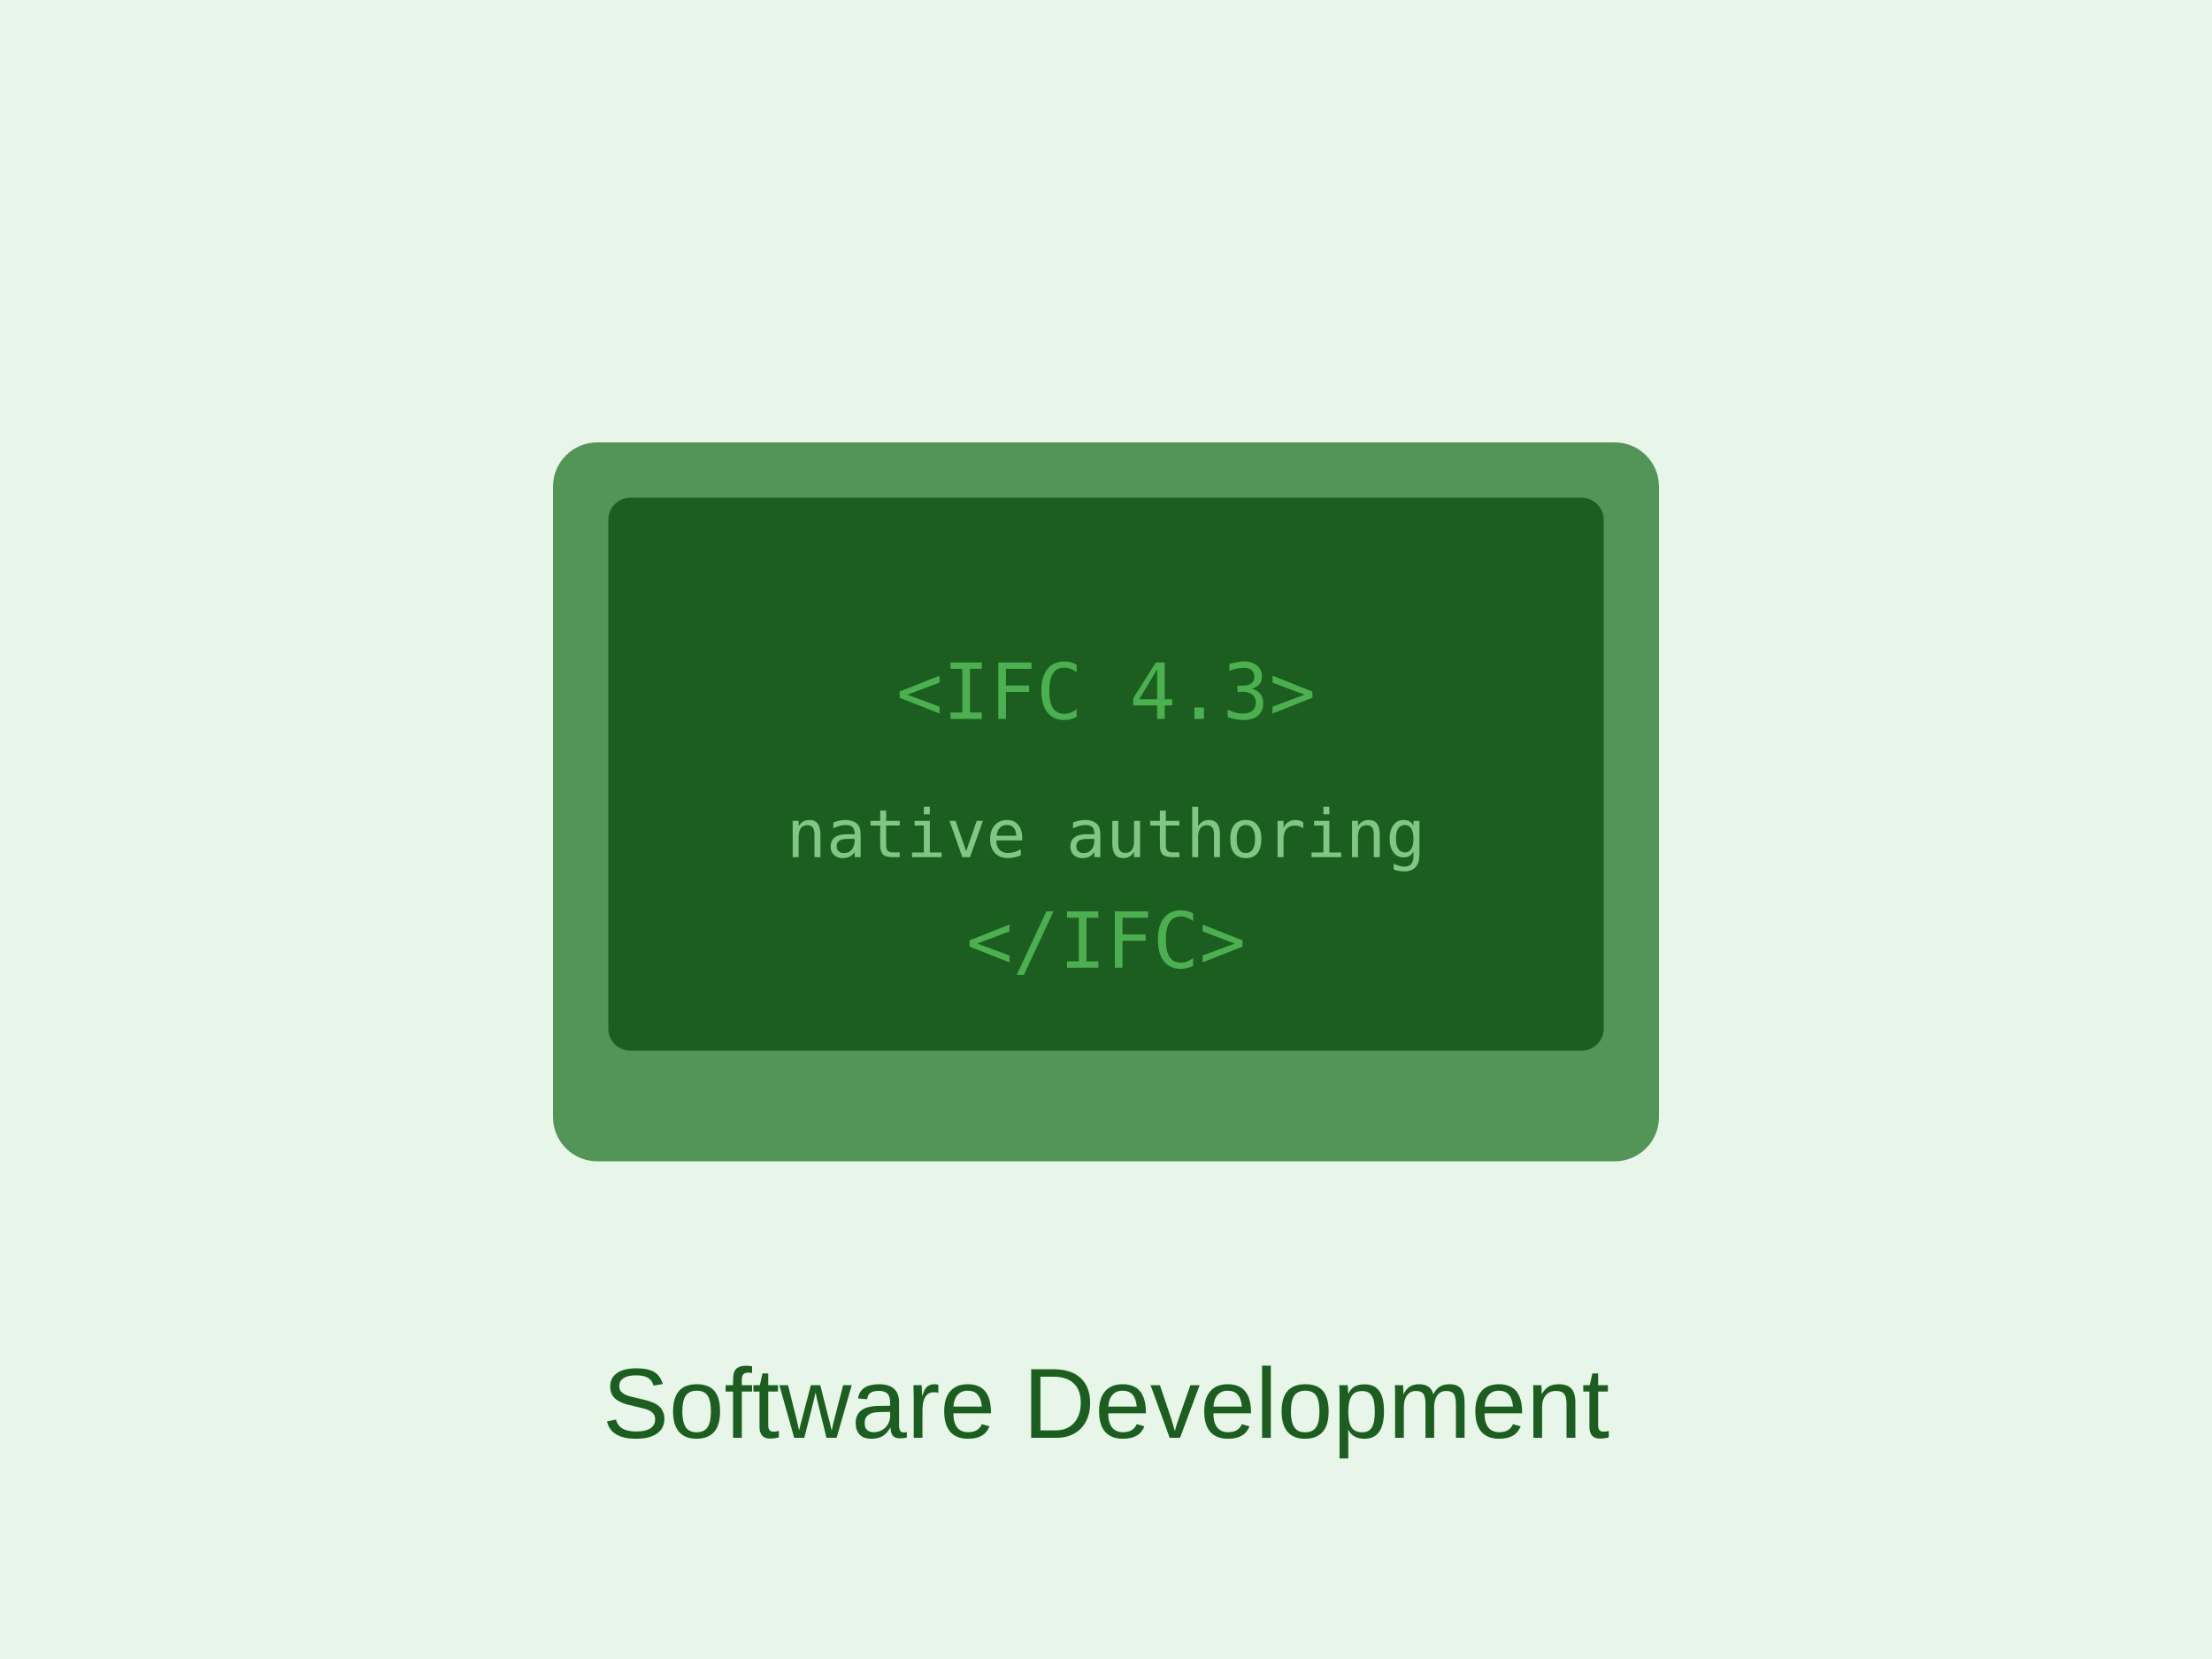
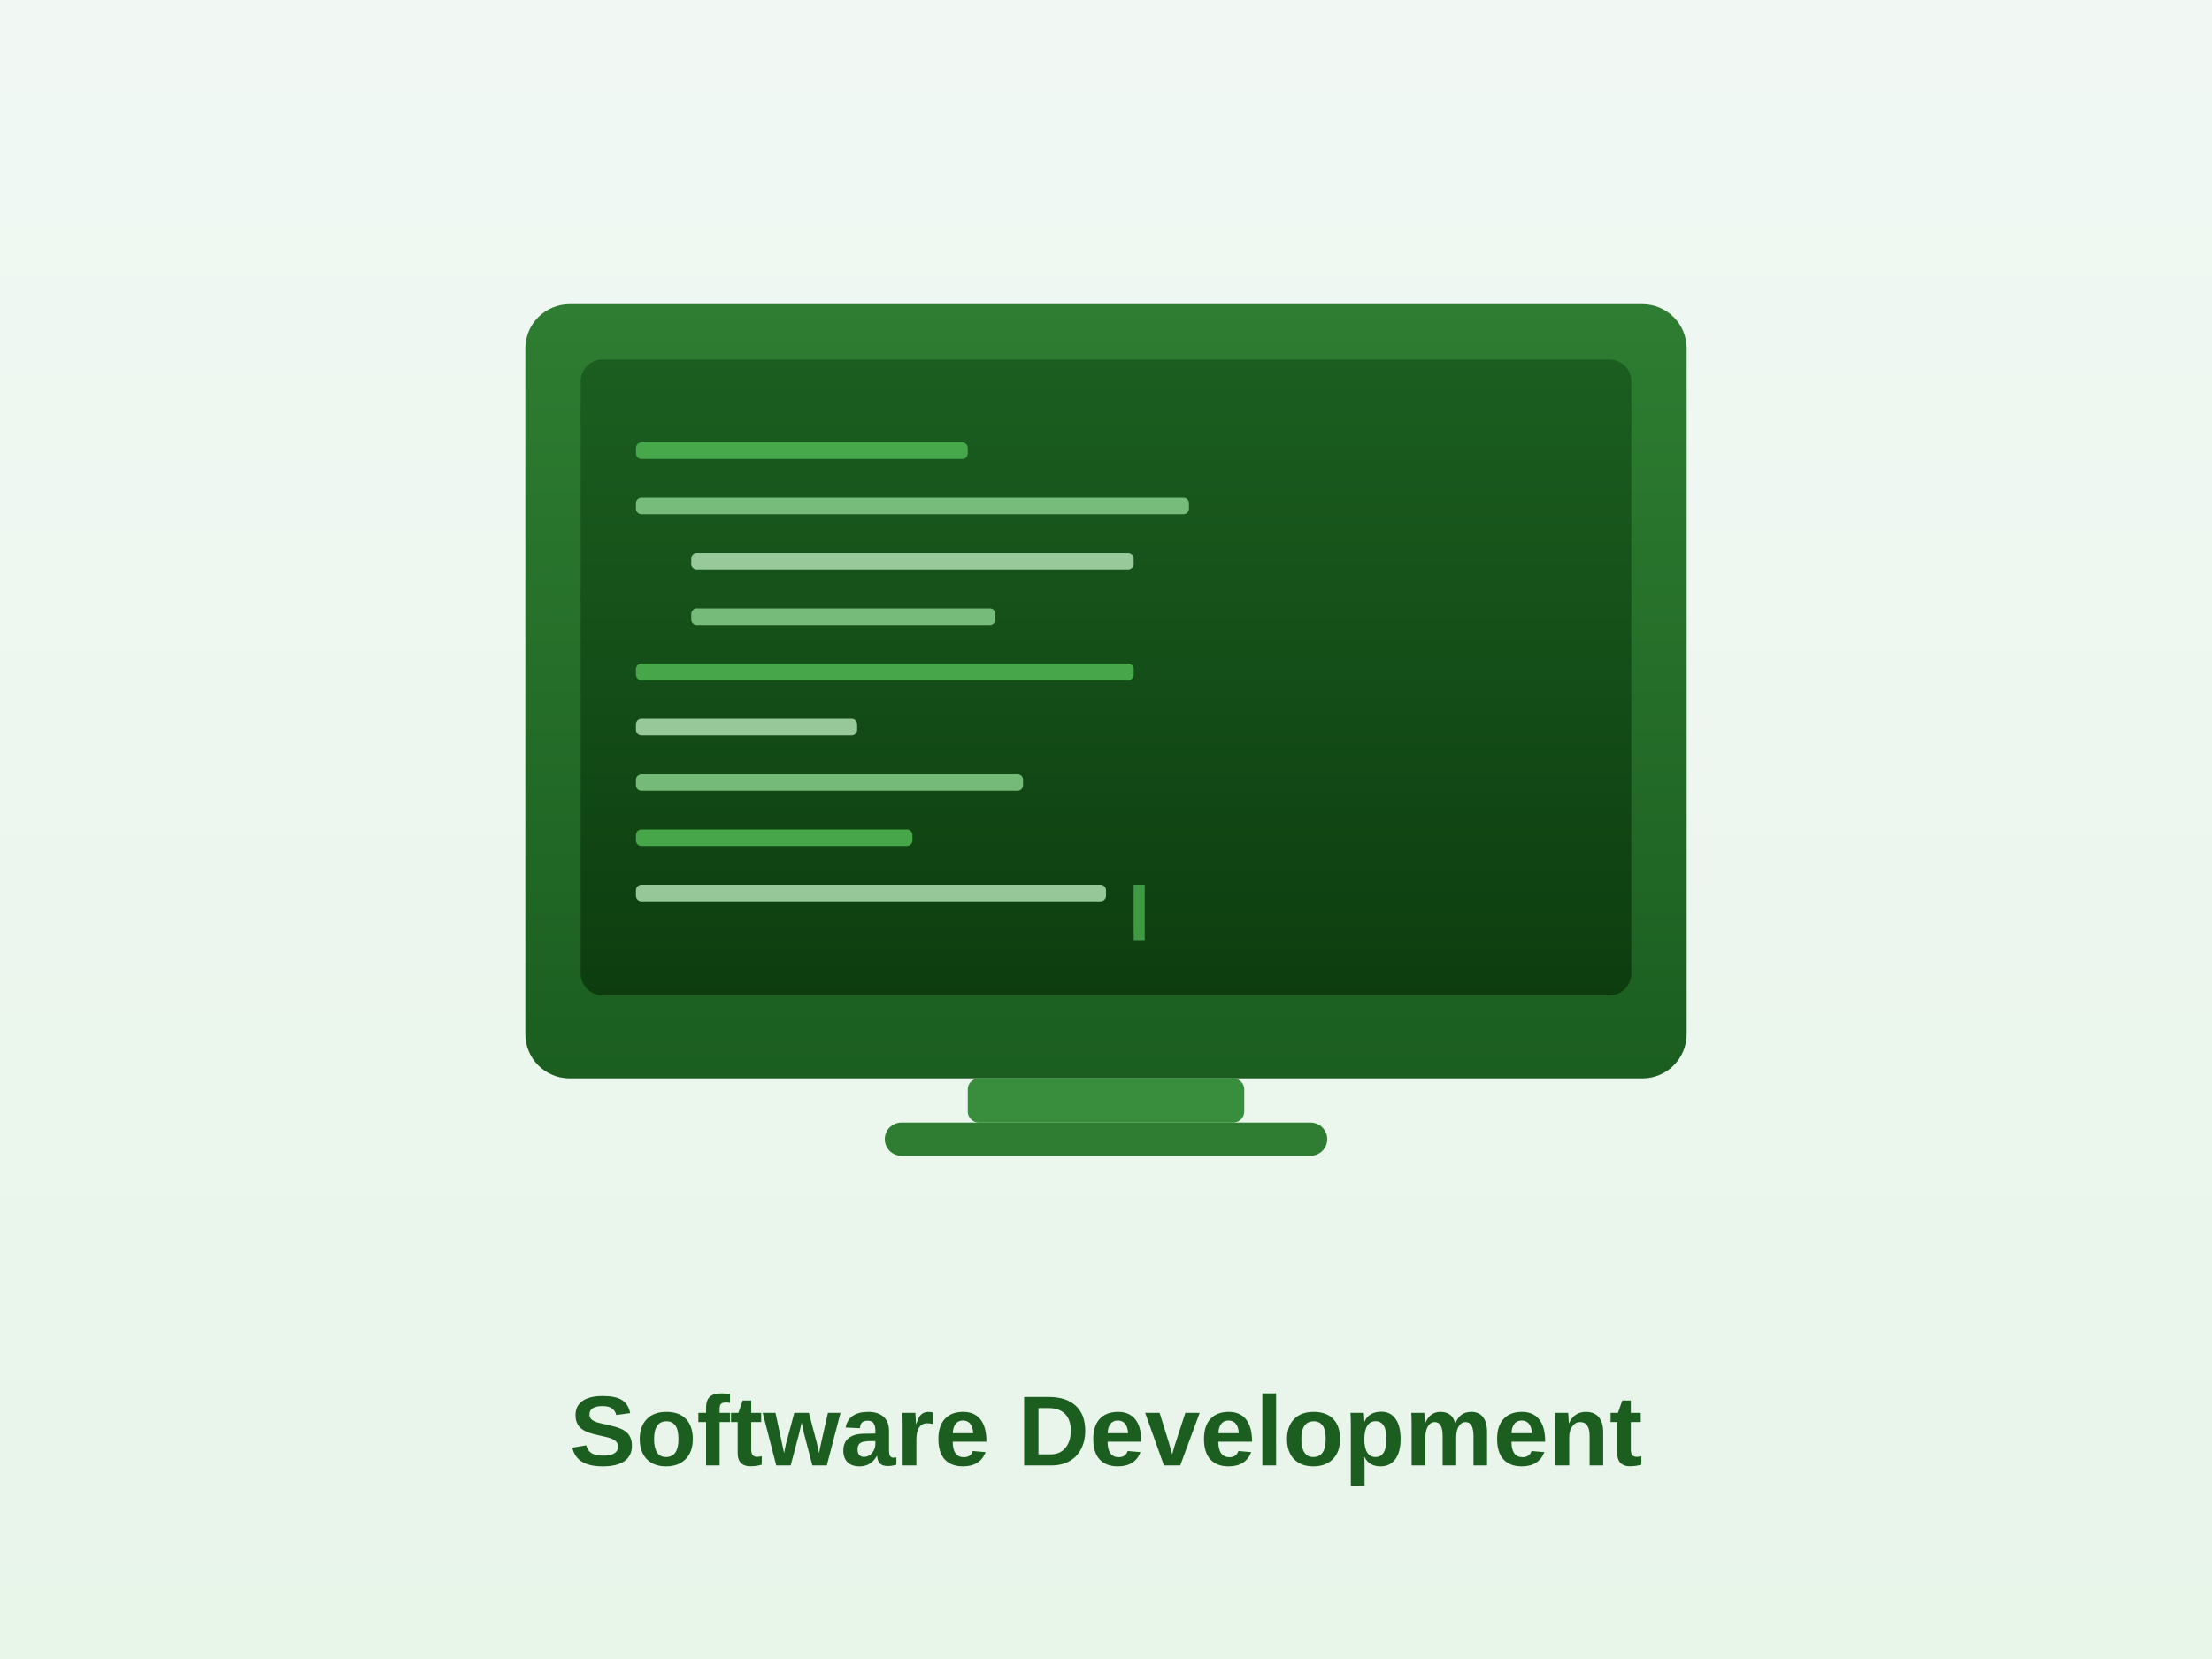
<svg xmlns="http://www.w3.org/2000/svg" viewBox="0 0 400 300">
-   <rect fill="#e8f5e9" width="400" height="300" />
-   <rect x="100" y="80" width="200" height="130" rx="8" fill="#2e7d32" opacity="0.8" />
-   <rect x="110" y="90" width="180" height="100" rx="4" fill="#1b5e20" />
-   <text x="200" y="130" text-anchor="middle" font-family="monospace" font-size="14" fill="#4caf50">&lt;IFC 4.3&gt;</text>
-   <text x="200" y="155" text-anchor="middle" font-family="monospace" font-size="12" fill="#81c784">native authoring</text>
-   <text x="200" y="175" text-anchor="middle" font-family="monospace" font-size="14" fill="#4caf50">&lt;/IFC&gt;</text>
-   <text x="200" y="260" text-anchor="middle" font-family="Arial, sans-serif" font-size="18" fill="#1b5e20">Software Development</text>
+   <defs>
+     <linearGradient id="softBg" x1="0%" y1="0%" x2="0%" y2="100%">
+       <stop offset="0%" style="stop-color:#f1f8f4" />
+       <stop offset="100%" style="stop-color:#e8f5e9" />
+     </linearGradient>
+     <linearGradient id="screenGrad" x1="0%" y1="0%" x2="0%" y2="100%">
+       <stop offset="0%" style="stop-color:#1b5e20" />
+       <stop offset="100%" style="stop-color:#0d3d0f" />
+     </linearGradient>
+     <linearGradient id="frameGrad" x1="0%" y1="0%" x2="0%" y2="100%">
+       <stop offset="0%" style="stop-color:#2e7d32" />
+       <stop offset="100%" style="stop-color:#1b5e20" />
+     </linearGradient>
+   </defs>
+   <rect fill="url(#softBg)" width="400" height="300" />
+   <rect x="95" y="55" width="210" height="140" rx="8" fill="url(#frameGrad)" />
+   <rect x="105" y="65" width="190" height="115" rx="4" fill="url(#screenGrad)" />
+   <g opacity="0.9">
+     <rect x="115" y="80" width="60" height="3" rx="1" fill="#4caf50" />
+     <rect x="115" y="90" width="100" height="3" rx="1" fill="#81c784" />
+     <rect x="125" y="100" width="80" height="3" rx="1" fill="#a5d6a7" />
+     <rect x="125" y="110" width="55" height="3" rx="1" fill="#81c784" />
+     <rect x="115" y="120" width="90" height="3" rx="1" fill="#4caf50" />
+     <rect x="115" y="130" width="40" height="3" rx="1" fill="#a5d6a7" />
+     <rect x="115" y="140" width="70" height="3" rx="1" fill="#81c784" />
+     <rect x="115" y="150" width="50" height="3" rx="1" fill="#4caf50" />
+     <rect x="115" y="160" width="85" height="3" rx="1" fill="#a5d6a7" />
+   </g>
+   <rect x="205" y="160" width="2" height="10" fill="#4caf50" opacity="0.8" />
+   <rect x="175" y="195" width="50" height="8" rx="2" fill="#388e3c" />
+   <rect x="160" y="203" width="80" height="6" rx="3" fill="#2e7d32" />
+   <text x="200" y="265" text-anchor="middle" font-family="'Segoe UI', Arial, sans-serif" font-size="18" font-weight="600" fill="#1b5e20">Software Development</text>
</svg>
